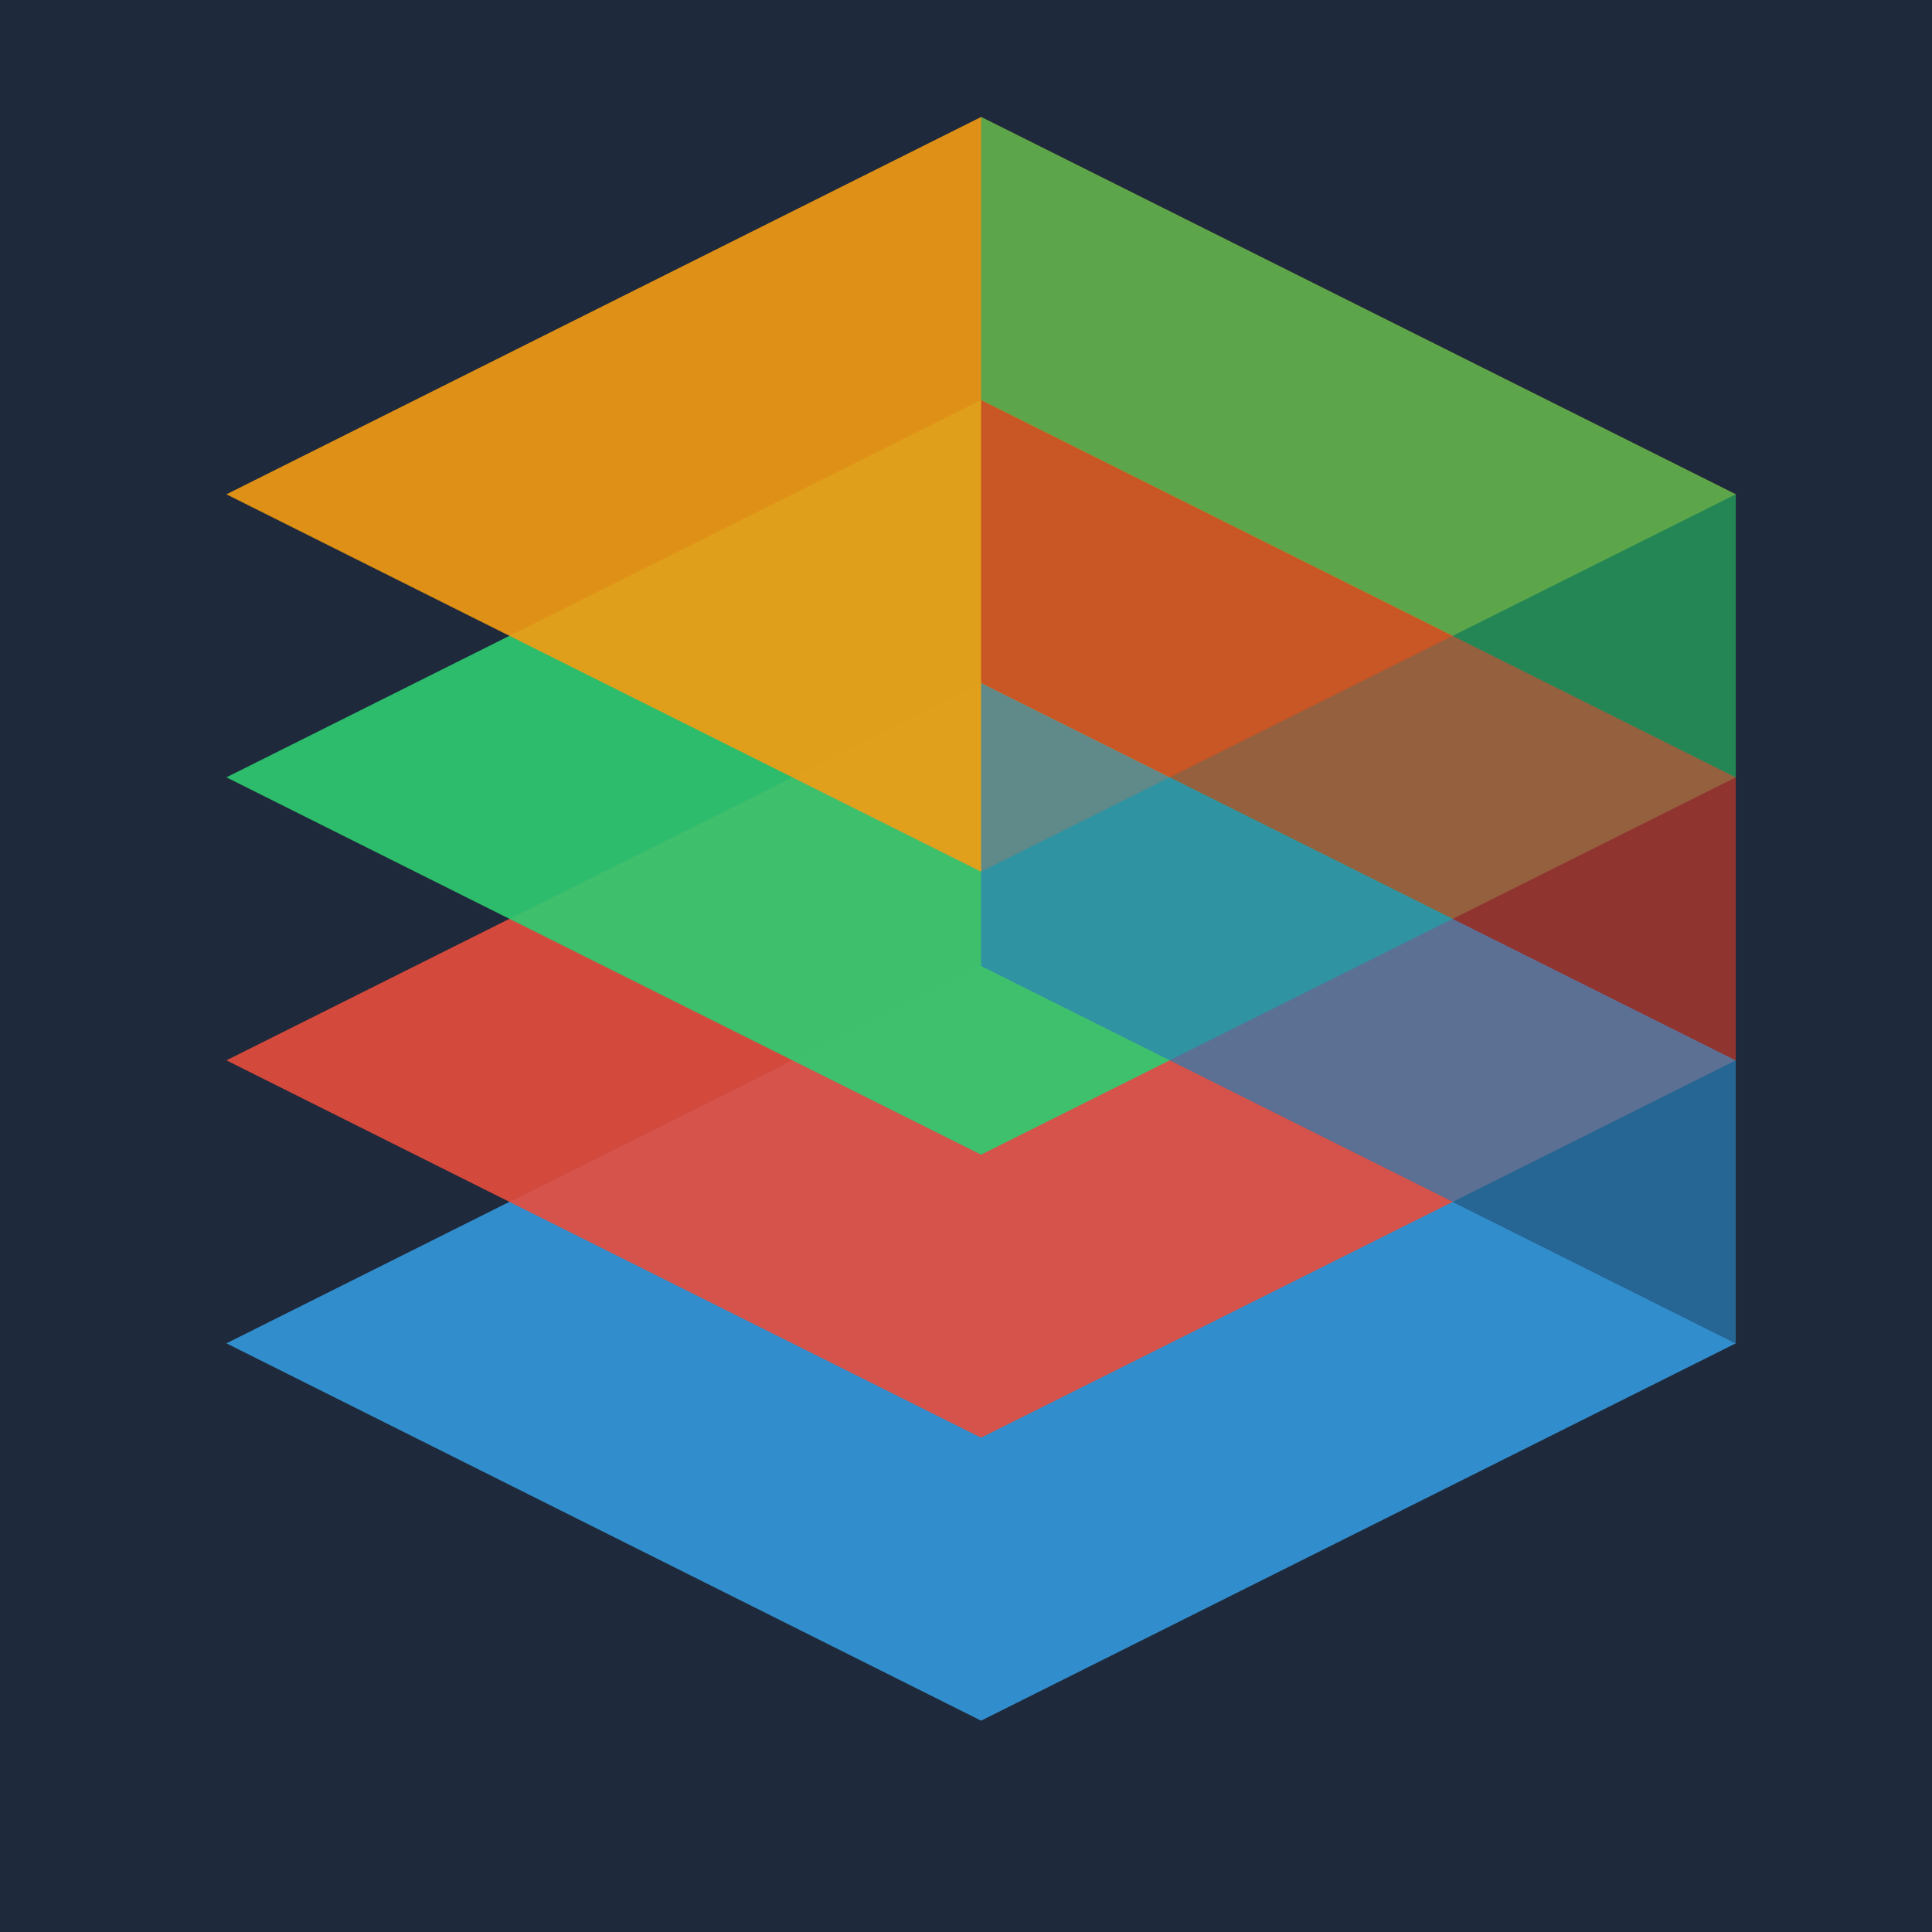
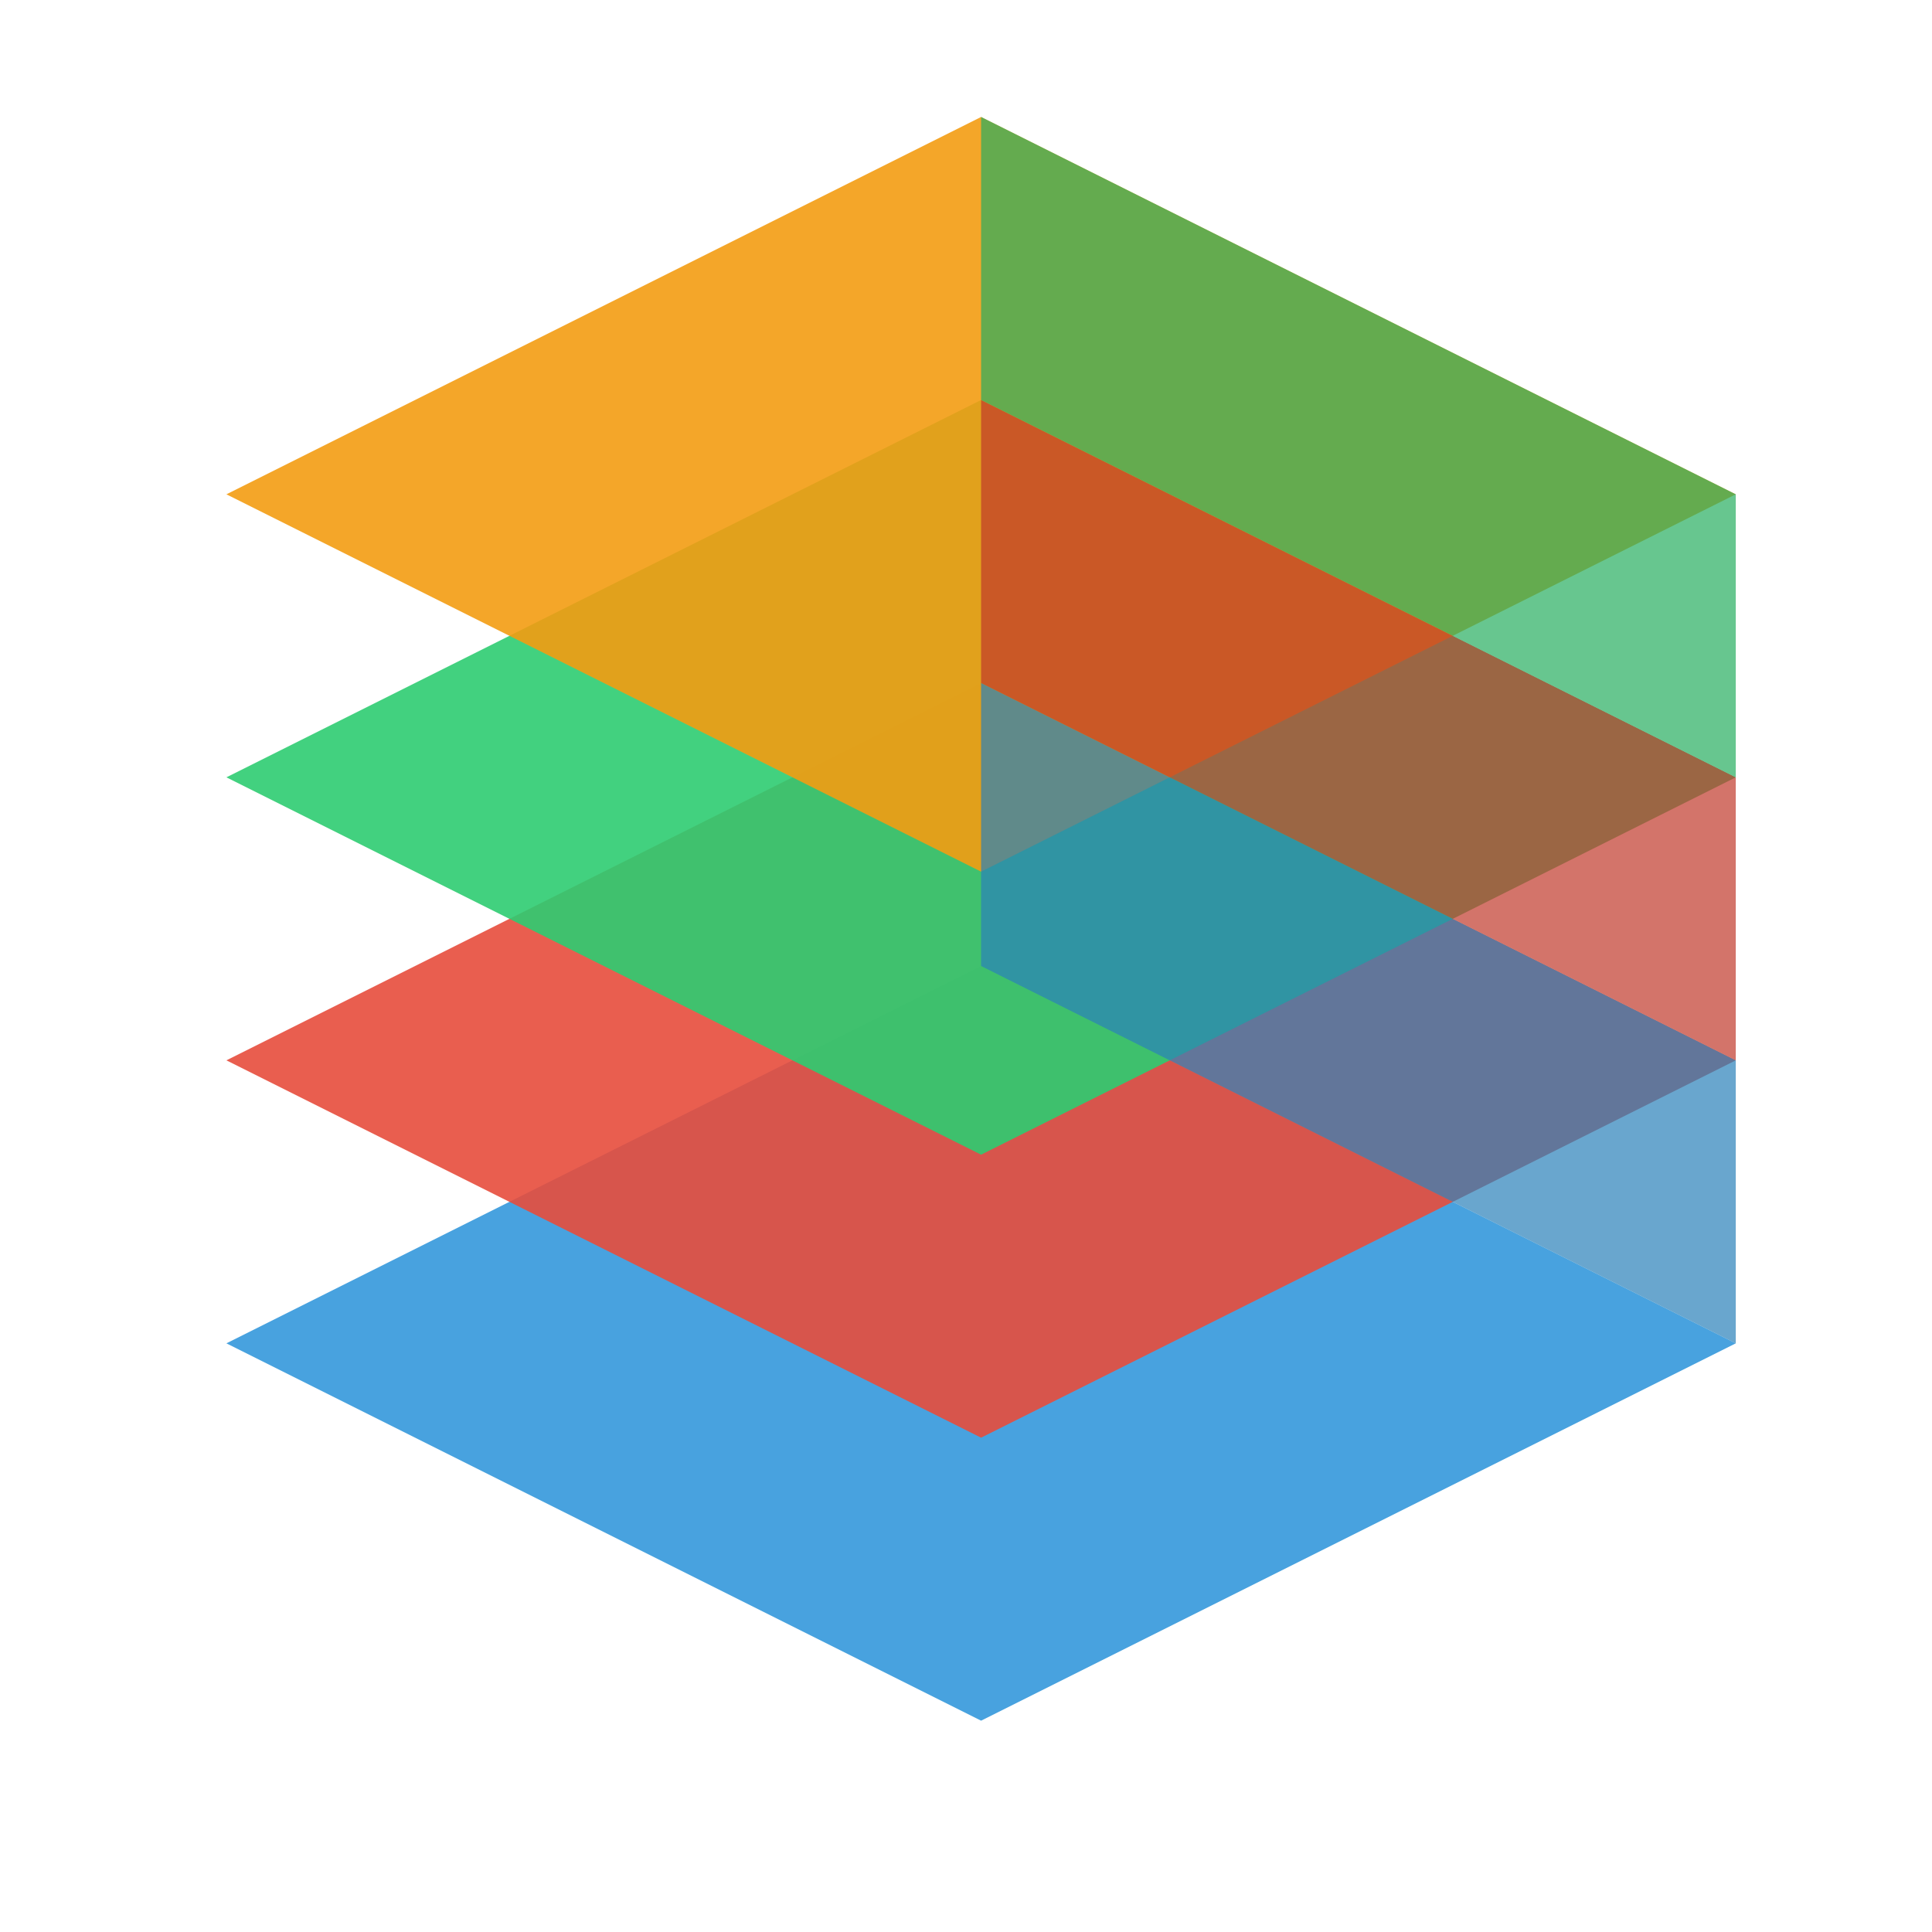
<svg xmlns="http://www.w3.org/2000/svg" width="32" height="32" viewBox="0 0 32 32">
-   <rect width="32" height="32" fill="#1e293b" />
+   <rect width="32" height="32" fill="#1e293b" opacity="0.00" />
  <g transform="translate(10,26) scale(0.25)">
    <path d="M-25,-15 L25,-40 L75,-15 L25,10 Z" fill="#3498db" opacity="0.9" />
    <path d="M-25,-33.75 L25,-58.75 L75,-33.75 L25,-8.75 Z" fill="#e74c3c" opacity="0.9" />
    <path d="M-25,-52.5 L25,-77.5 L75,-52.5 L25,-27.5 Z" fill="#2ecc71" opacity="0.9" />
    <path d="M-25,-71.25 L25,-96.25 L75,-71.25 L25,-46.25 Z" fill="#f39c12" opacity="0.9" />
    <path d="M25,-40 L75,-15 L75,-33.75 L25,-58.75 Z" fill="#2980b9" opacity="0.7" />
    <path d="M25,-58.75 L75,-33.75 L75,-52.5 L25,-77.5 Z" fill="#c0392b" opacity="0.7" />
    <path d="M25,-77.5 L75,-52.5 L75,-71.25 L25,-96.25 Z" fill="#27ae60" opacity="0.7" />
  </g>
</svg>
